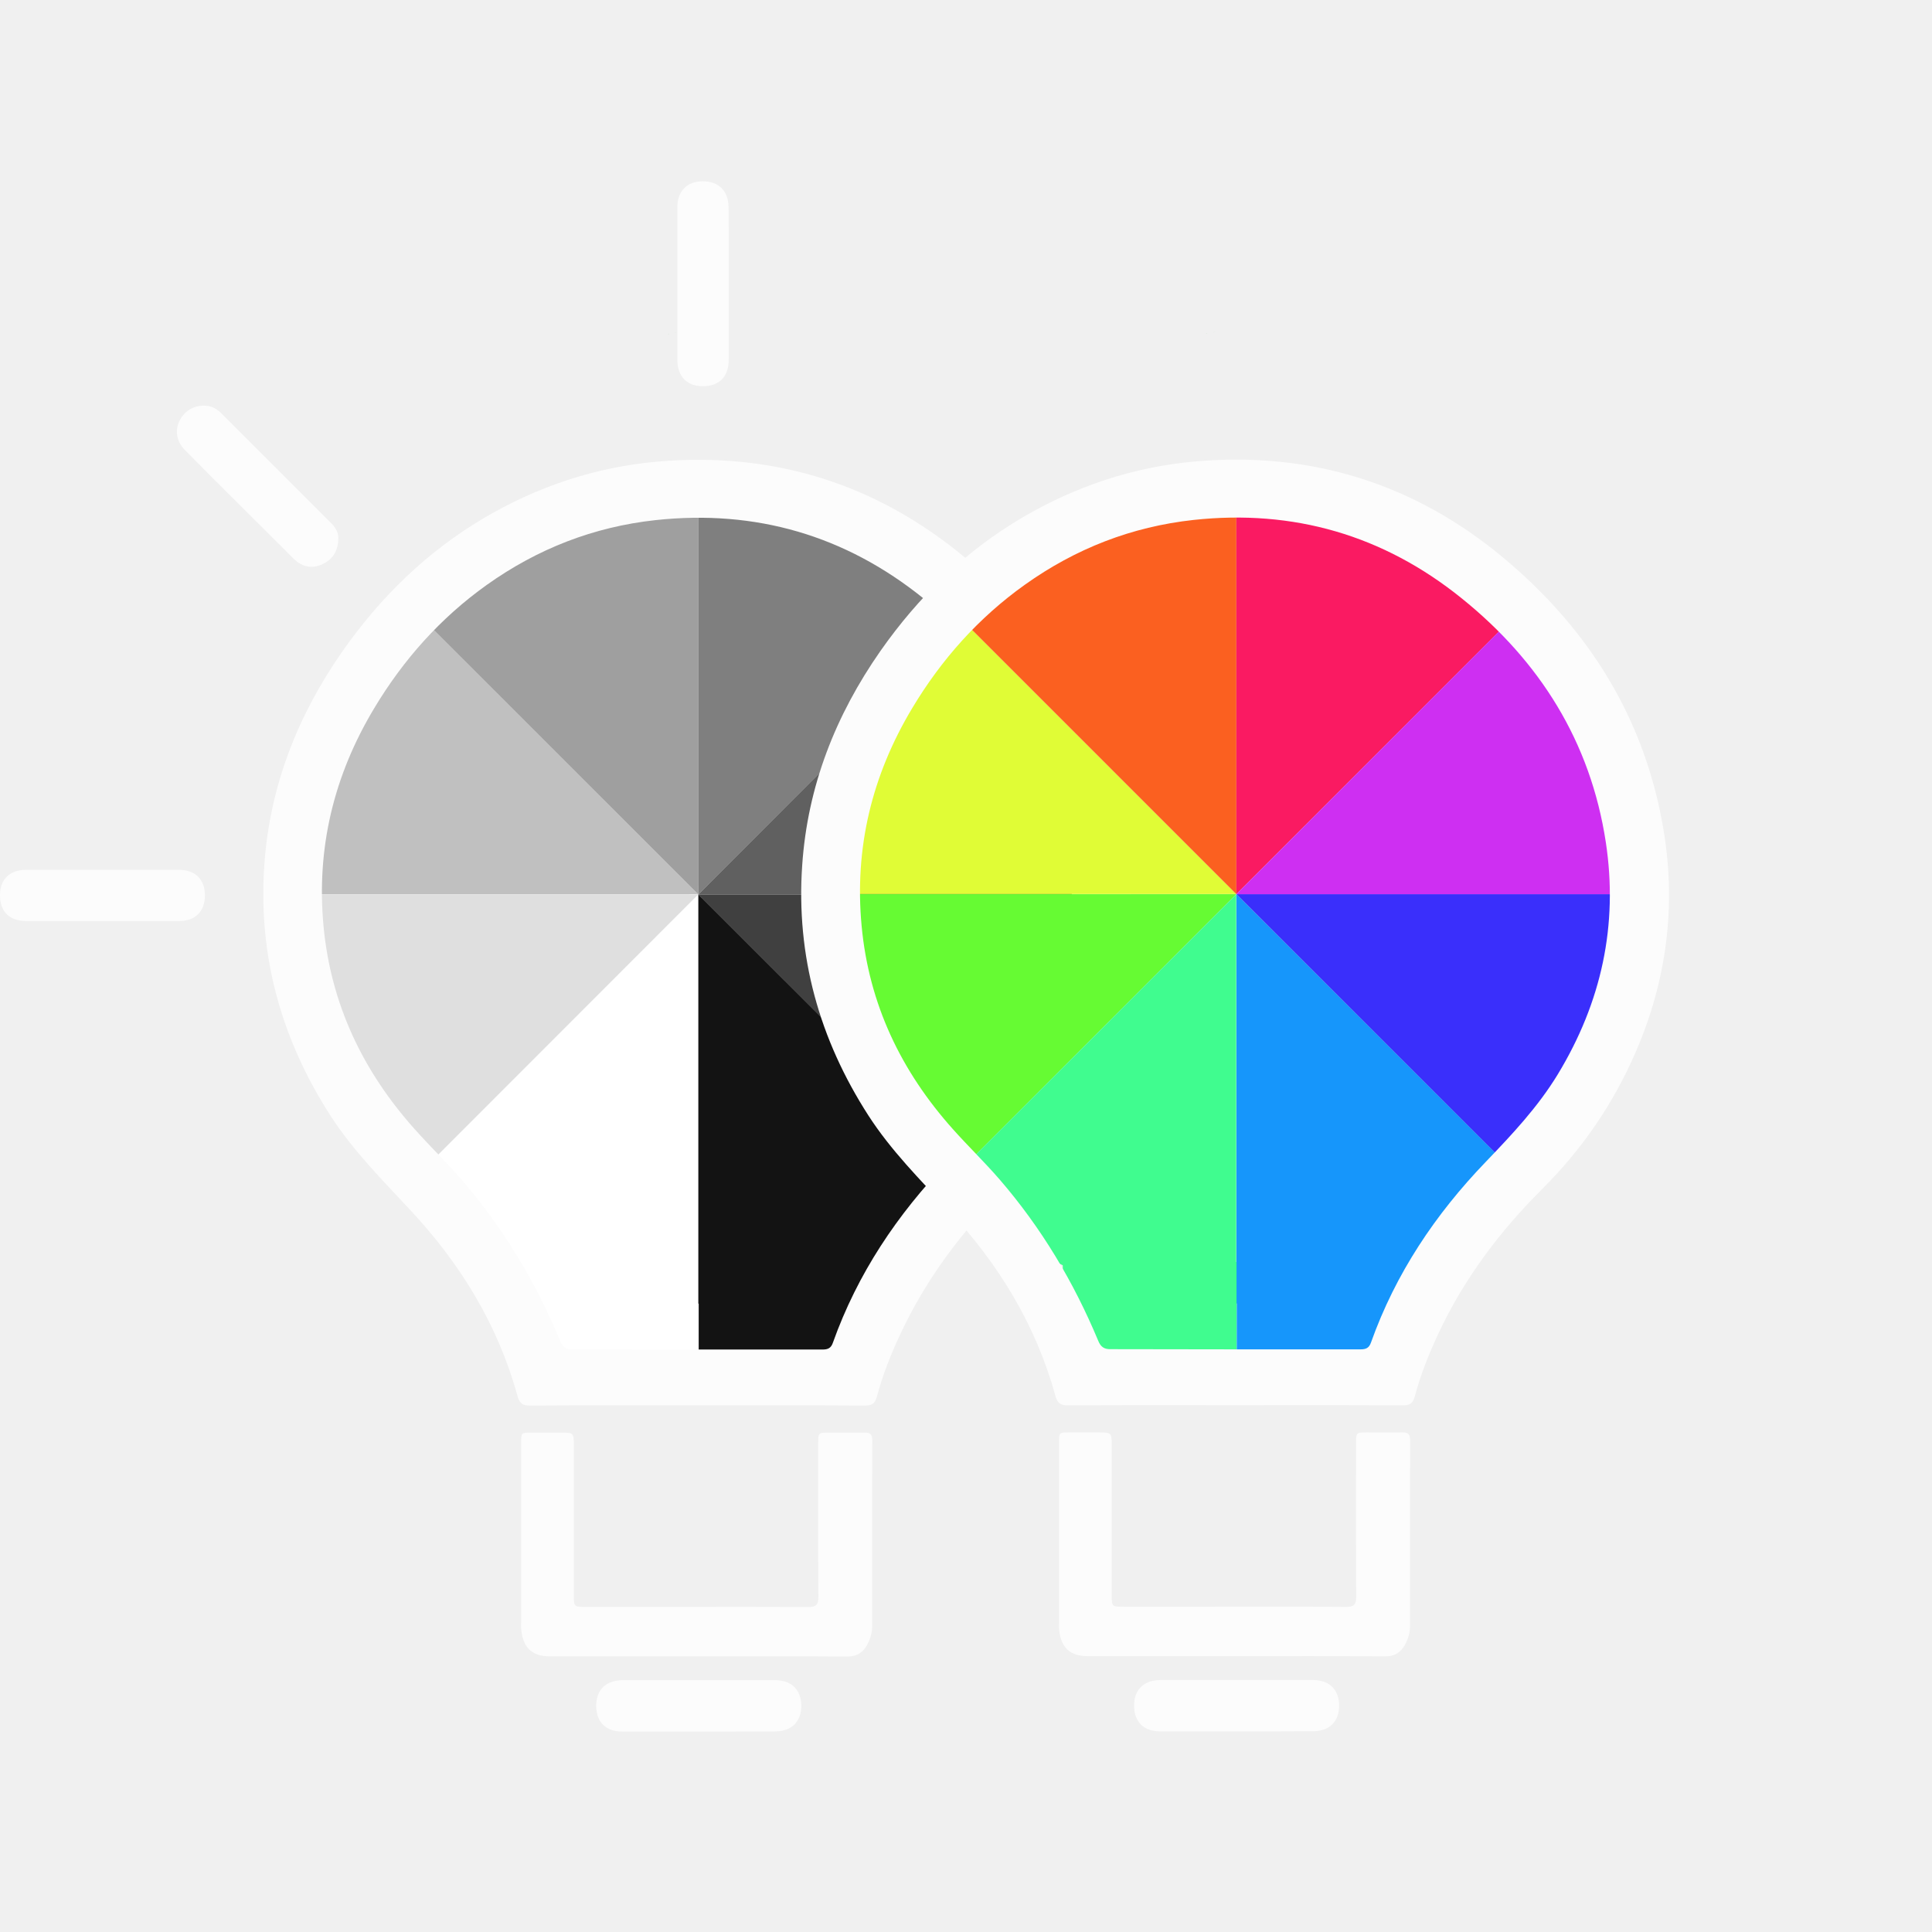
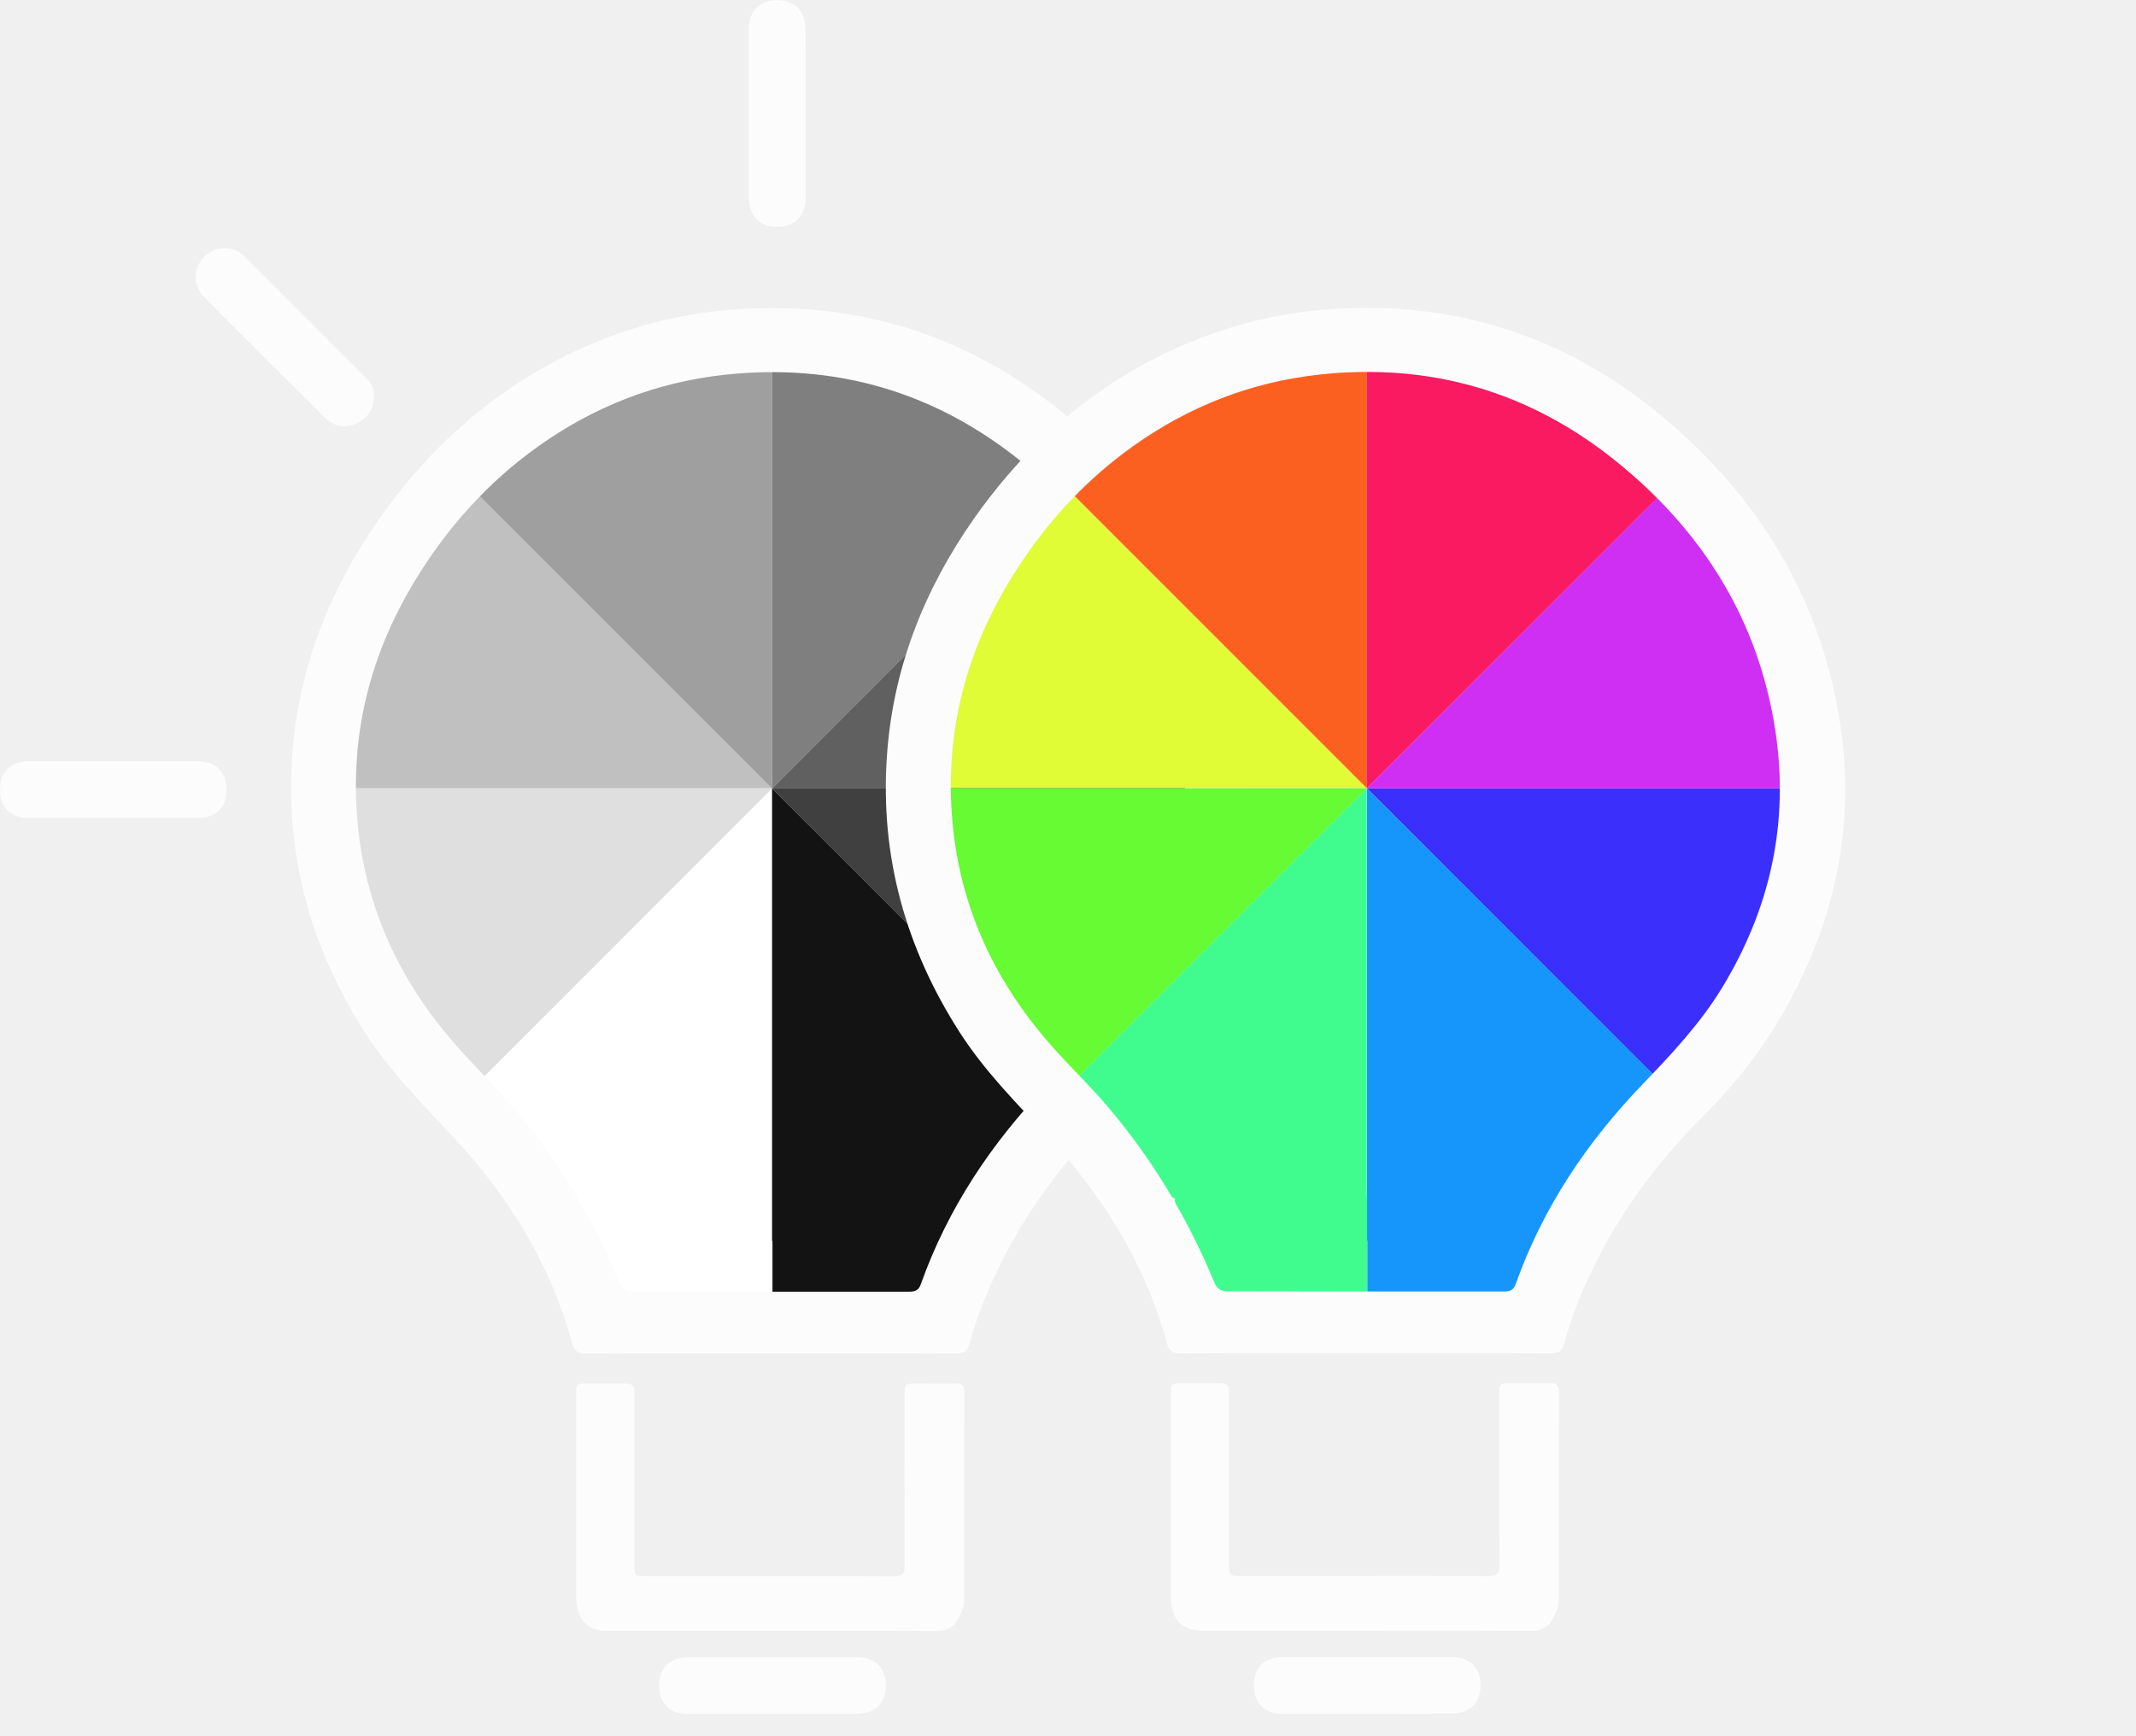
- <svg xmlns="http://www.w3.org/2000/svg" width="64" height="64" viewBox="0 0 64 64" fill="none">
-   <path d="M23.5 29L14 38C20.5 48 18 44.5 23.5 45V29Z" fill="white" />
-   <path d="M22.172 11.055C22.154 11.061 22.137 11.061 22.119 11.067C22.137 11.067 22.154 11.061 22.172 11.055Z" fill="#12A71E" />
-   <path d="M22.443 11.002C22.408 11.008 22.372 11.014 22.331 11.026C22.366 11.014 22.408 11.008 22.443 11.002Z" fill="#12A71E" />
-   <path d="M26.35 18.904C26.344 18.904 26.344 18.904 26.338 18.898C26.338 18.898 26.344 18.904 26.35 18.904Z" fill="#0043FF" />
-   <path d="M23.074 54.869C21.453 54.869 19.833 54.869 18.219 54.869C17.635 54.869 17.335 54.592 17.27 54.009C17.258 53.92 17.264 53.838 17.264 53.749C17.264 51.764 17.264 49.784 17.264 47.798C17.264 47.457 17.264 47.457 17.612 47.457C17.924 47.457 18.236 47.457 18.549 47.457C19.008 47.457 19.008 47.457 19.008 47.904C19.008 49.436 19.008 50.968 19.008 52.5C19.008 52.606 19.008 52.706 19.008 52.812C19.008 53.231 19.008 53.231 19.415 53.231C20.405 53.231 21.389 53.231 22.378 53.231C23.84 53.231 25.307 53.225 26.768 53.237C27.027 53.237 27.11 53.166 27.11 52.901C27.098 51.21 27.104 49.525 27.104 47.834C27.104 47.457 27.104 47.457 27.475 47.457C27.864 47.457 28.253 47.462 28.642 47.457C28.836 47.451 28.895 47.527 28.895 47.716C28.889 49.778 28.889 51.84 28.889 53.897C28.889 54.109 28.824 54.303 28.724 54.492C28.583 54.745 28.383 54.875 28.076 54.875C26.397 54.863 24.735 54.869 23.074 54.869Z" fill="#FCFCFC" />
-   <path d="M23.144 57.361C22.308 57.361 21.465 57.361 20.628 57.361C20.069 57.361 19.75 57.049 19.75 56.501C19.75 55.977 20.075 55.664 20.622 55.658C22.308 55.658 23.993 55.658 25.678 55.658C26.22 55.658 26.538 55.977 26.544 56.501C26.544 57.031 26.226 57.349 25.69 57.355C24.835 57.361 23.987 57.361 23.144 57.361Z" fill="#FCFCFC" />
-   <path d="M23.133 29.627L13.546 20.035C10.895 22.686 9.563 26.151 9.54 29.621H23.133V29.627Z" fill="#C0C0C0" />
-   <path d="M23.133 29.627V16.064C19.385 16.064 15.991 17.572 13.517 20.011L23.133 29.627Z" fill="#9F9F9F" />
-   <path d="M23.133 29.627H9.575C9.575 33.375 11.084 36.768 13.523 39.243L23.133 29.627Z" fill="#DFDFDF" />
-   <path d="M23.133 29.627L32.719 39.214C35.371 36.562 36.702 33.098 36.726 29.627H23.133Z" fill="#404040" />
-   <path d="M23.133 29.627V43.185C26.88 43.185 30.274 41.676 32.749 39.237L23.133 29.627Z" fill="#131313" />
-   <path d="M23.133 29.627L32.719 20.041C30.068 17.389 26.603 16.058 23.133 16.034V29.627Z" fill="#7F7F7F" />
-   <path d="M23.133 29.627H36.691C36.691 25.88 35.182 22.486 32.743 20.011L23.133 29.627Z" fill="#606060" />
-   <path d="M28.901 41.812H23.145V45.394H28.901V41.812Z" fill="#131313" />
-   <path d="M23.091 46.555C21.247 46.555 19.402 46.549 17.558 46.561C17.317 46.561 17.21 46.49 17.146 46.255C16.498 43.892 15.254 41.865 13.593 40.086C12.662 39.084 11.696 38.118 10.947 36.957C9.321 34.429 8.549 31.672 8.755 28.667C8.932 26.057 9.857 23.7 11.354 21.561C12.603 19.782 14.129 18.291 16.003 17.177C17.788 16.123 19.709 15.475 21.777 15.292C25.607 14.956 29.024 16.022 31.964 18.468C34.828 20.848 36.707 23.865 37.303 27.589C37.703 30.081 37.379 32.508 36.377 34.83C35.635 36.556 34.592 38.077 33.266 39.396C31.846 40.81 30.668 42.384 29.82 44.204C29.507 44.87 29.236 45.559 29.048 46.266C28.983 46.502 28.877 46.561 28.647 46.561C26.797 46.549 24.941 46.555 23.091 46.555ZM23.091 44.705C24.476 44.705 25.86 44.705 27.245 44.705C27.422 44.705 27.528 44.664 27.592 44.475C28.405 42.195 29.719 40.233 31.393 38.495C32.265 37.587 33.119 36.68 33.779 35.596C35.223 33.215 35.788 30.652 35.37 27.901C34.863 24.578 33.184 21.909 30.591 19.823C28.005 17.737 25.029 16.871 21.712 17.23C19.662 17.454 17.806 18.179 16.126 19.375C14.589 20.471 13.357 21.856 12.391 23.47C11.059 25.691 10.476 28.089 10.717 30.676C10.959 33.269 12.025 35.496 13.752 37.422C14.253 37.982 14.795 38.507 15.29 39.078C16.669 40.675 17.741 42.466 18.554 44.416C18.636 44.623 18.748 44.705 18.978 44.699C20.357 44.699 21.724 44.705 23.091 44.705Z" fill="#FCFCFC" />
-   <path d="M11.207 17.82C11.207 18.279 11.001 18.544 10.665 18.697C10.311 18.857 9.987 18.768 9.716 18.497C8.962 17.743 8.208 16.995 7.453 16.241C7.006 15.793 6.558 15.351 6.116 14.897C5.845 14.62 5.792 14.249 5.945 13.943C6.116 13.595 6.458 13.406 6.835 13.442C7.047 13.459 7.212 13.566 7.353 13.713C8.549 14.903 9.74 16.099 10.936 17.295C11.101 17.448 11.213 17.637 11.207 17.82Z" fill="#FCFCFC" />
-   <path d="M24.14 9.423C24.14 10.254 24.14 11.085 24.14 11.916C24.14 12.475 23.828 12.794 23.28 12.794C22.756 12.794 22.443 12.47 22.438 11.928C22.438 10.242 22.438 8.557 22.438 6.872C22.438 6.33 22.756 6.006 23.28 6.006C23.81 6.006 24.128 6.324 24.134 6.86C24.146 7.715 24.14 8.569 24.14 9.423Z" fill="#FCFCFC" />
-   <path d="M3.388 30.511C2.551 30.511 1.709 30.511 0.872 30.511C0.312 30.511 -0.006 30.193 8.04087e-05 29.651C8.04087e-05 29.126 0.324 28.814 0.872 28.814C2.557 28.814 4.242 28.814 5.928 28.814C6.47 28.814 6.788 29.132 6.788 29.663C6.788 30.193 6.47 30.511 5.928 30.511C5.079 30.511 4.231 30.511 3.388 30.511Z" fill="#FCFCFC" />
-   <path d="M39.996 11.05C39.978 11.055 39.961 11.055 39.943 11.061C39.961 11.061 39.978 11.055 39.996 11.05Z" fill="#12A71E" />
-   <path d="M40.267 10.996C40.231 11.002 40.196 11.008 40.155 11.02C40.19 11.008 40.231 11.002 40.267 10.996Z" fill="#12A71E" />
-   <path d="M44.173 18.898C44.167 18.898 44.167 18.898 44.162 18.892C44.162 18.892 44.167 18.898 44.173 18.898Z" fill="#0043FF" />
-   <path d="M40.891 54.863C39.271 54.863 37.651 54.863 36.036 54.863C35.453 54.863 35.152 54.586 35.087 54.003C35.076 53.914 35.082 53.832 35.082 53.743C35.082 51.758 35.082 49.778 35.082 47.792C35.082 47.451 35.082 47.451 35.429 47.451C35.742 47.451 36.054 47.451 36.366 47.451C36.826 47.451 36.826 47.451 36.826 47.898C36.826 49.431 36.826 50.962 36.826 52.494C36.826 52.6 36.826 52.701 36.826 52.807C36.826 53.225 36.826 53.225 37.232 53.225C38.222 53.225 39.206 53.225 40.196 53.225C41.657 53.225 43.124 53.219 44.586 53.231C44.845 53.231 44.927 53.16 44.927 52.895C44.915 51.204 44.921 49.519 44.921 47.828C44.921 47.451 44.921 47.451 45.292 47.451C45.681 47.451 46.07 47.457 46.459 47.451C46.654 47.445 46.712 47.522 46.712 47.71C46.707 49.772 46.707 51.834 46.707 53.891C46.707 54.103 46.642 54.297 46.542 54.486C46.4 54.739 46.2 54.869 45.894 54.869C44.22 54.857 42.559 54.863 40.891 54.863Z" fill="#FCFCFC" />
-   <path d="M40.962 57.355C40.125 57.355 39.282 57.355 38.446 57.355C37.886 57.355 37.568 57.043 37.568 56.495C37.568 55.971 37.892 55.658 38.44 55.653C40.125 55.653 41.81 55.653 43.495 55.653C44.037 55.653 44.355 55.971 44.361 56.495C44.361 57.025 44.043 57.344 43.507 57.349C42.659 57.355 41.81 57.355 40.962 57.355Z" fill="#FCFCFC" />
-   <path d="M40.956 29.621L31.364 20.029C28.713 22.68 27.381 26.145 27.357 29.616H40.956V29.621Z" fill="#E0FC36" />
-   <path d="M40.956 29.621V16.058C37.209 16.058 33.815 17.566 31.34 20.006L40.956 29.621Z" fill="#FB6020" />
-   <path d="M40.956 29.621H27.393C27.393 33.369 28.901 36.763 31.34 39.237L40.956 29.621Z" fill="#66FB33" />
-   <path d="M40.956 29.621L50.542 39.208C53.194 36.556 54.526 33.092 54.549 29.621H40.956Z" fill="#3A2FFB" />
-   <path d="M40.956 29.621V43.179C44.703 43.179 48.097 41.671 50.572 39.231L40.956 29.621Z" fill="#1696FB" />
-   <path d="M40.956 29.621L50.542 20.035C47.891 17.384 44.426 16.052 40.956 16.028V29.621Z" fill="#FA1A62" />
-   <path d="M40.956 29.621H54.514C54.514 25.874 53.005 22.48 50.566 20.006L40.956 29.621Z" fill="#CE2FF2" />
-   <path d="M46.725 41.806H40.968V45.389H46.725V41.806Z" fill="#1696FB" />
-   <path d="M40.962 41.806H35.206V45.389H40.962V41.806Z" fill="#40FC8F" />
-   <path d="M40.956 29.621L31.364 39.208C34.015 41.859 37.48 43.191 40.95 43.214V29.621H40.956Z" fill="#40FC8F" />
-   <path d="M40.909 46.549C39.065 46.549 37.221 46.543 35.377 46.555C35.135 46.555 35.029 46.484 34.964 46.249C34.316 43.886 33.073 41.859 31.411 40.08C30.48 39.078 29.514 38.112 28.766 36.951C27.139 34.423 26.367 31.666 26.574 28.661C26.75 26.051 27.676 23.694 29.172 21.555C30.421 19.776 31.947 18.285 33.821 17.171C35.606 16.117 37.527 15.469 39.595 15.286C43.425 14.95 46.843 16.017 49.783 18.462C52.646 20.842 54.526 23.859 55.121 27.583C55.522 30.075 55.197 32.502 54.196 34.824C53.453 36.55 52.41 38.071 51.085 39.39C49.665 40.804 48.486 42.378 47.638 44.198C47.326 44.864 47.055 45.553 46.866 46.261C46.801 46.496 46.695 46.555 46.465 46.555C44.615 46.543 42.765 46.549 40.909 46.549ZM40.915 44.699C42.3 44.699 43.684 44.699 45.069 44.699C45.246 44.699 45.352 44.658 45.417 44.469C46.23 42.189 47.544 40.227 49.217 38.489C50.089 37.581 50.943 36.674 51.603 35.59C53.047 33.21 53.612 30.646 53.194 27.895C52.687 24.572 51.008 21.903 48.416 19.817C45.829 17.731 42.854 16.865 39.536 17.224C37.486 17.448 35.63 18.173 33.951 19.369C32.413 20.465 31.181 21.85 30.215 23.464C28.884 25.685 28.3 28.084 28.542 30.67C28.783 33.263 29.85 35.49 31.576 37.416C32.077 37.976 32.619 38.501 33.114 39.072C34.493 40.669 35.565 42.46 36.378 44.41C36.461 44.617 36.573 44.699 36.802 44.693C38.181 44.693 39.548 44.699 40.915 44.699Z" fill="#FCFCFC" />
+ <svg xmlns="http://www.w3.org/2000/svg" width="64" height="52" viewBox="0 0 64 52" fill="none">
+   <path d="M23.5 23L14 32C20.5 42 18 38.5 23.5 39V23Z" fill="white" />
+   <path d="M22.172 5.055C22.154 5.061 22.137 5.061 22.119 5.067C22.137 5.067 22.154 5.061 22.172 5.055Z" fill="#12A71E" />
+   <path d="M22.443 5.002C22.408 5.008 22.372 5.014 22.331 5.026C22.366 5.014 22.408 5.008 22.443 5.002Z" fill="#12A71E" />
+   <path d="M26.35 12.904C26.344 12.904 26.344 12.904 26.338 12.898C26.338 12.898 26.344 12.904 26.35 12.904Z" fill="#0043FF" />
+   <path d="M23.074 48.869C21.453 48.869 19.833 48.869 18.219 48.869C17.635 48.869 17.335 48.592 17.27 48.009C17.258 47.92 17.264 47.838 17.264 47.749C17.264 45.764 17.264 43.784 17.264 41.798C17.264 41.457 17.264 41.457 17.612 41.457C17.924 41.457 18.236 41.457 18.549 41.457C19.008 41.457 19.008 41.457 19.008 41.904C19.008 43.436 19.008 44.968 19.008 46.5C19.008 46.606 19.008 46.706 19.008 46.812C19.008 47.231 19.008 47.231 19.415 47.231C20.405 47.231 21.389 47.231 22.378 47.231C23.84 47.231 25.307 47.225 26.768 47.237C27.027 47.237 27.11 47.166 27.11 46.901C27.098 45.21 27.104 43.525 27.104 41.834C27.104 41.457 27.104 41.457 27.475 41.457C27.864 41.457 28.253 41.462 28.642 41.457C28.836 41.451 28.895 41.527 28.895 41.716C28.889 43.778 28.889 45.84 28.889 47.897C28.889 48.109 28.824 48.303 28.724 48.492C28.583 48.745 28.383 48.875 28.076 48.875C26.397 48.863 24.735 48.869 23.074 48.869Z" fill="#FCFCFC" />
+   <path d="M23.144 51.361C22.308 51.361 21.465 51.361 20.628 51.361C20.069 51.361 19.75 51.049 19.75 50.501C19.75 49.977 20.075 49.664 20.622 49.658C22.308 49.658 23.993 49.658 25.678 49.658C26.22 49.658 26.538 49.977 26.544 50.501C26.544 51.031 26.226 51.349 25.69 51.355C24.835 51.361 23.987 51.361 23.144 51.361Z" fill="#FCFCFC" />
+   <path d="M23.133 23.627L13.546 14.035C10.895 16.686 9.563 20.151 9.54 23.621H23.133V23.627Z" fill="#C0C0C0" />
+   <path d="M23.133 23.627V10.064C19.385 10.064 15.991 11.572 13.517 14.011L23.133 23.627Z" fill="#9F9F9F" />
+   <path d="M23.133 23.627H9.575C9.575 27.375 11.084 30.768 13.523 33.243L23.133 23.627Z" fill="#DFDFDF" />
+   <path d="M23.133 23.627L32.719 33.214C35.371 30.562 36.702 27.098 36.726 23.627H23.133Z" fill="#404040" />
+   <path d="M23.133 23.627V37.185C26.88 37.185 30.274 35.676 32.749 33.237L23.133 23.627Z" fill="#131313" />
+   <path d="M23.133 23.627L32.719 14.041C30.068 11.389 26.603 10.058 23.133 10.034V23.627Z" fill="#7F7F7F" />
+   <path d="M23.133 23.627H36.691C36.691 19.88 35.182 16.486 32.743 14.011L23.133 23.627Z" fill="#606060" />
+   <path d="M28.901 35.812H23.145V39.394H28.901V35.812Z" fill="#131313" />
+   <path d="M23.091 40.555C21.247 40.555 19.402 40.549 17.558 40.561C17.317 40.561 17.21 40.49 17.146 40.255C16.498 37.892 15.254 35.865 13.593 34.086C12.662 33.084 11.696 32.118 10.947 30.957C9.321 28.429 8.549 25.672 8.755 22.667C8.932 20.057 9.857 17.7 11.354 15.561C12.603 13.782 14.129 12.291 16.003 11.177C17.788 10.123 19.709 9.474 21.777 9.292C25.607 8.956 29.024 10.022 31.964 12.468C34.828 14.848 36.707 17.865 37.303 21.589C37.703 24.081 37.379 26.509 36.377 28.83C35.635 30.556 34.592 32.077 33.266 33.396C31.846 34.81 30.668 36.384 29.82 38.204C29.507 38.87 29.236 39.559 29.048 40.266C28.983 40.502 28.877 40.561 28.647 40.561C26.797 40.549 24.941 40.555 23.091 40.555ZM23.091 38.705C24.476 38.705 25.86 38.705 27.245 38.705C27.422 38.705 27.528 38.664 27.592 38.475C28.405 36.195 29.719 34.233 31.393 32.495C32.265 31.587 33.119 30.68 33.779 29.596C35.223 27.215 35.788 24.652 35.37 21.901C34.863 18.578 33.184 15.909 30.591 13.823C28.005 11.737 25.029 10.871 21.712 11.23C19.662 11.454 17.806 12.179 16.126 13.375C14.589 14.471 13.357 15.856 12.391 17.47C11.059 19.691 10.476 22.089 10.717 24.676C10.959 27.268 12.025 29.496 13.752 31.422C14.253 31.982 14.795 32.507 15.29 33.078C16.669 34.675 17.741 36.466 18.554 38.416C18.636 38.623 18.748 38.705 18.978 38.699C20.357 38.699 21.724 38.705 23.091 38.705Z" fill="#FCFCFC" />
+   <path d="M11.207 11.819C11.207 12.279 11.001 12.544 10.665 12.697C10.311 12.857 9.987 12.768 9.716 12.497C8.962 11.743 8.208 10.995 7.453 10.241C7.006 9.793 6.558 9.351 6.116 8.897C5.845 8.62 5.792 8.249 5.945 7.943C6.116 7.595 6.458 7.406 6.835 7.442C7.047 7.459 7.212 7.565 7.353 7.713C8.549 8.903 9.74 10.099 10.936 11.295C11.101 11.448 11.213 11.637 11.207 11.819Z" fill="#FCFCFC" />
+   <path d="M24.14 3.423C24.14 4.254 24.14 5.085 24.14 5.916C24.14 6.475 23.828 6.794 23.28 6.794C22.756 6.794 22.443 6.47 22.438 5.927C22.438 4.242 22.438 2.557 22.438 0.872C22.438 0.33 22.756 0.006 23.28 0.006C23.81 0.006 24.128 0.324 24.134 0.86C24.146 1.715 24.14 2.569 24.14 3.423Z" fill="#FCFCFC" />
+   <path d="M3.388 24.511C2.551 24.511 1.709 24.511 0.872 24.511C0.312 24.511 -0.006 24.193 8.04087e-05 23.651C8.04087e-05 23.126 0.324 22.814 0.872 22.814C2.557 22.814 4.242 22.814 5.928 22.814C6.47 22.814 6.788 23.132 6.788 23.663C6.788 24.193 6.47 24.511 5.928 24.511C5.079 24.511 4.231 24.511 3.388 24.511Z" fill="#FCFCFC" />
+   <path d="M39.996 5.05C39.978 5.055 39.961 5.055 39.943 5.061C39.961 5.061 39.978 5.055 39.996 5.05Z" fill="#12A71E" />
+   <path d="M40.267 4.996C40.231 5.002 40.196 5.008 40.155 5.02C40.19 5.008 40.231 5.002 40.267 4.996Z" fill="#12A71E" />
+   <path d="M44.173 12.898C44.167 12.898 44.167 12.898 44.162 12.892C44.162 12.892 44.167 12.898 44.173 12.898Z" fill="#0043FF" />
+   <path d="M40.891 48.863C39.271 48.863 37.651 48.863 36.036 48.863C35.453 48.863 35.152 48.586 35.087 48.003C35.076 47.914 35.082 47.832 35.082 47.743C35.082 45.758 35.082 43.778 35.082 41.792C35.082 41.451 35.082 41.451 35.429 41.451C35.742 41.451 36.054 41.451 36.366 41.451C36.826 41.451 36.826 41.451 36.826 41.898C36.826 43.431 36.826 44.962 36.826 46.494C36.826 46.6 36.826 46.701 36.826 46.807C36.826 47.225 36.826 47.225 37.232 47.225C38.222 47.225 39.206 47.225 40.196 47.225C41.657 47.225 43.124 47.219 44.586 47.231C44.845 47.231 44.927 47.16 44.927 46.895C44.915 45.204 44.921 43.519 44.921 41.828C44.921 41.451 44.921 41.451 45.292 41.451C45.681 41.451 46.07 41.457 46.459 41.451C46.654 41.445 46.712 41.522 46.712 41.71C46.707 43.772 46.707 45.834 46.707 47.891C46.707 48.103 46.642 48.297 46.542 48.486C46.4 48.739 46.2 48.869 45.894 48.869C44.22 48.857 42.559 48.863 40.891 48.863Z" fill="#FCFCFC" />
+   <path d="M40.962 51.355C40.125 51.355 39.282 51.355 38.446 51.355C37.886 51.355 37.568 51.043 37.568 50.495C37.568 49.971 37.892 49.658 38.44 49.653C40.125 49.653 41.81 49.653 43.495 49.653C44.037 49.653 44.355 49.971 44.361 50.495C44.361 51.025 44.043 51.344 43.507 51.349C42.659 51.355 41.81 51.355 40.962 51.355Z" fill="#FCFCFC" />
+   <path d="M40.956 23.621L31.364 14.029C28.713 16.68 27.381 20.145 27.357 23.616H40.956V23.621Z" fill="#E0FC36" />
+   <path d="M40.956 23.621V10.058C37.209 10.058 33.815 11.566 31.34 14.005L40.956 23.621Z" fill="#FB6020" />
+   <path d="M40.956 23.621H27.393C27.393 27.369 28.901 30.762 31.34 33.237L40.956 23.621Z" fill="#66FB33" />
+   <path d="M40.956 23.621L50.542 33.208C53.194 30.556 54.526 27.092 54.549 23.621H40.956Z" fill="#3A2FFB" />
+   <path d="M40.956 23.621V37.179C44.703 37.179 48.097 35.671 50.572 33.231L40.956 23.621Z" fill="#1696FB" />
+   <path d="M40.956 23.621L50.542 14.035C47.891 11.383 44.426 10.052 40.956 10.028V23.621Z" fill="#FA1A62" />
+   <path d="M40.956 23.621H54.514C54.514 19.874 53.005 16.48 50.566 14.005L40.956 23.621Z" fill="#CE2FF2" />
+   <path d="M46.725 35.806H40.968V39.389H46.725V35.806Z" fill="#1696FB" />
+   <path d="M40.962 35.806H35.206V39.389H40.962V35.806Z" fill="#40FC8F" />
+   <path d="M40.956 23.621L31.364 33.208C34.015 35.859 37.48 37.191 40.95 37.214V23.621H40.956Z" fill="#40FC8F" />
+   <path d="M40.909 40.549C39.065 40.549 37.221 40.543 35.377 40.555C35.135 40.555 35.029 40.484 34.964 40.249C34.316 37.886 33.073 35.859 31.411 34.08C30.48 33.078 29.514 32.112 28.766 30.951C27.139 28.423 26.367 25.666 26.574 22.661C26.75 20.051 27.676 17.694 29.172 15.555C30.421 13.776 31.947 12.285 33.821 11.171C35.606 10.117 37.527 9.469 39.595 9.286C43.425 8.95 46.843 10.017 49.783 12.462C52.646 14.842 54.526 17.859 55.121 21.583C55.522 24.075 55.197 26.503 54.196 28.824C53.453 30.55 52.41 32.071 51.085 33.39C49.665 34.804 48.486 36.378 47.638 38.198C47.326 38.864 47.055 39.553 46.866 40.261C46.801 40.496 46.695 40.555 46.465 40.555C44.615 40.543 42.765 40.549 40.909 40.549ZM40.915 38.699C42.3 38.699 43.684 38.699 45.069 38.699C45.246 38.699 45.352 38.658 45.417 38.469C46.23 36.189 47.544 34.227 49.217 32.489C50.089 31.581 50.943 30.674 51.603 29.59C53.047 27.21 53.612 24.646 53.194 21.895C52.687 18.572 51.008 15.903 48.416 13.817C45.829 11.731 42.854 10.865 39.536 11.224C37.486 11.448 35.63 12.173 33.951 13.369C32.413 14.465 31.181 15.85 30.215 17.464C28.884 19.685 28.3 22.084 28.542 24.67C28.783 27.263 29.85 29.49 31.576 31.416C32.077 31.976 32.619 32.501 33.114 33.072C34.493 34.669 35.565 36.46 36.378 38.41C36.461 38.617 36.573 38.699 36.802 38.693C38.181 38.693 39.548 38.699 40.915 38.699Z" fill="#FCFCFC" />
</svg>
